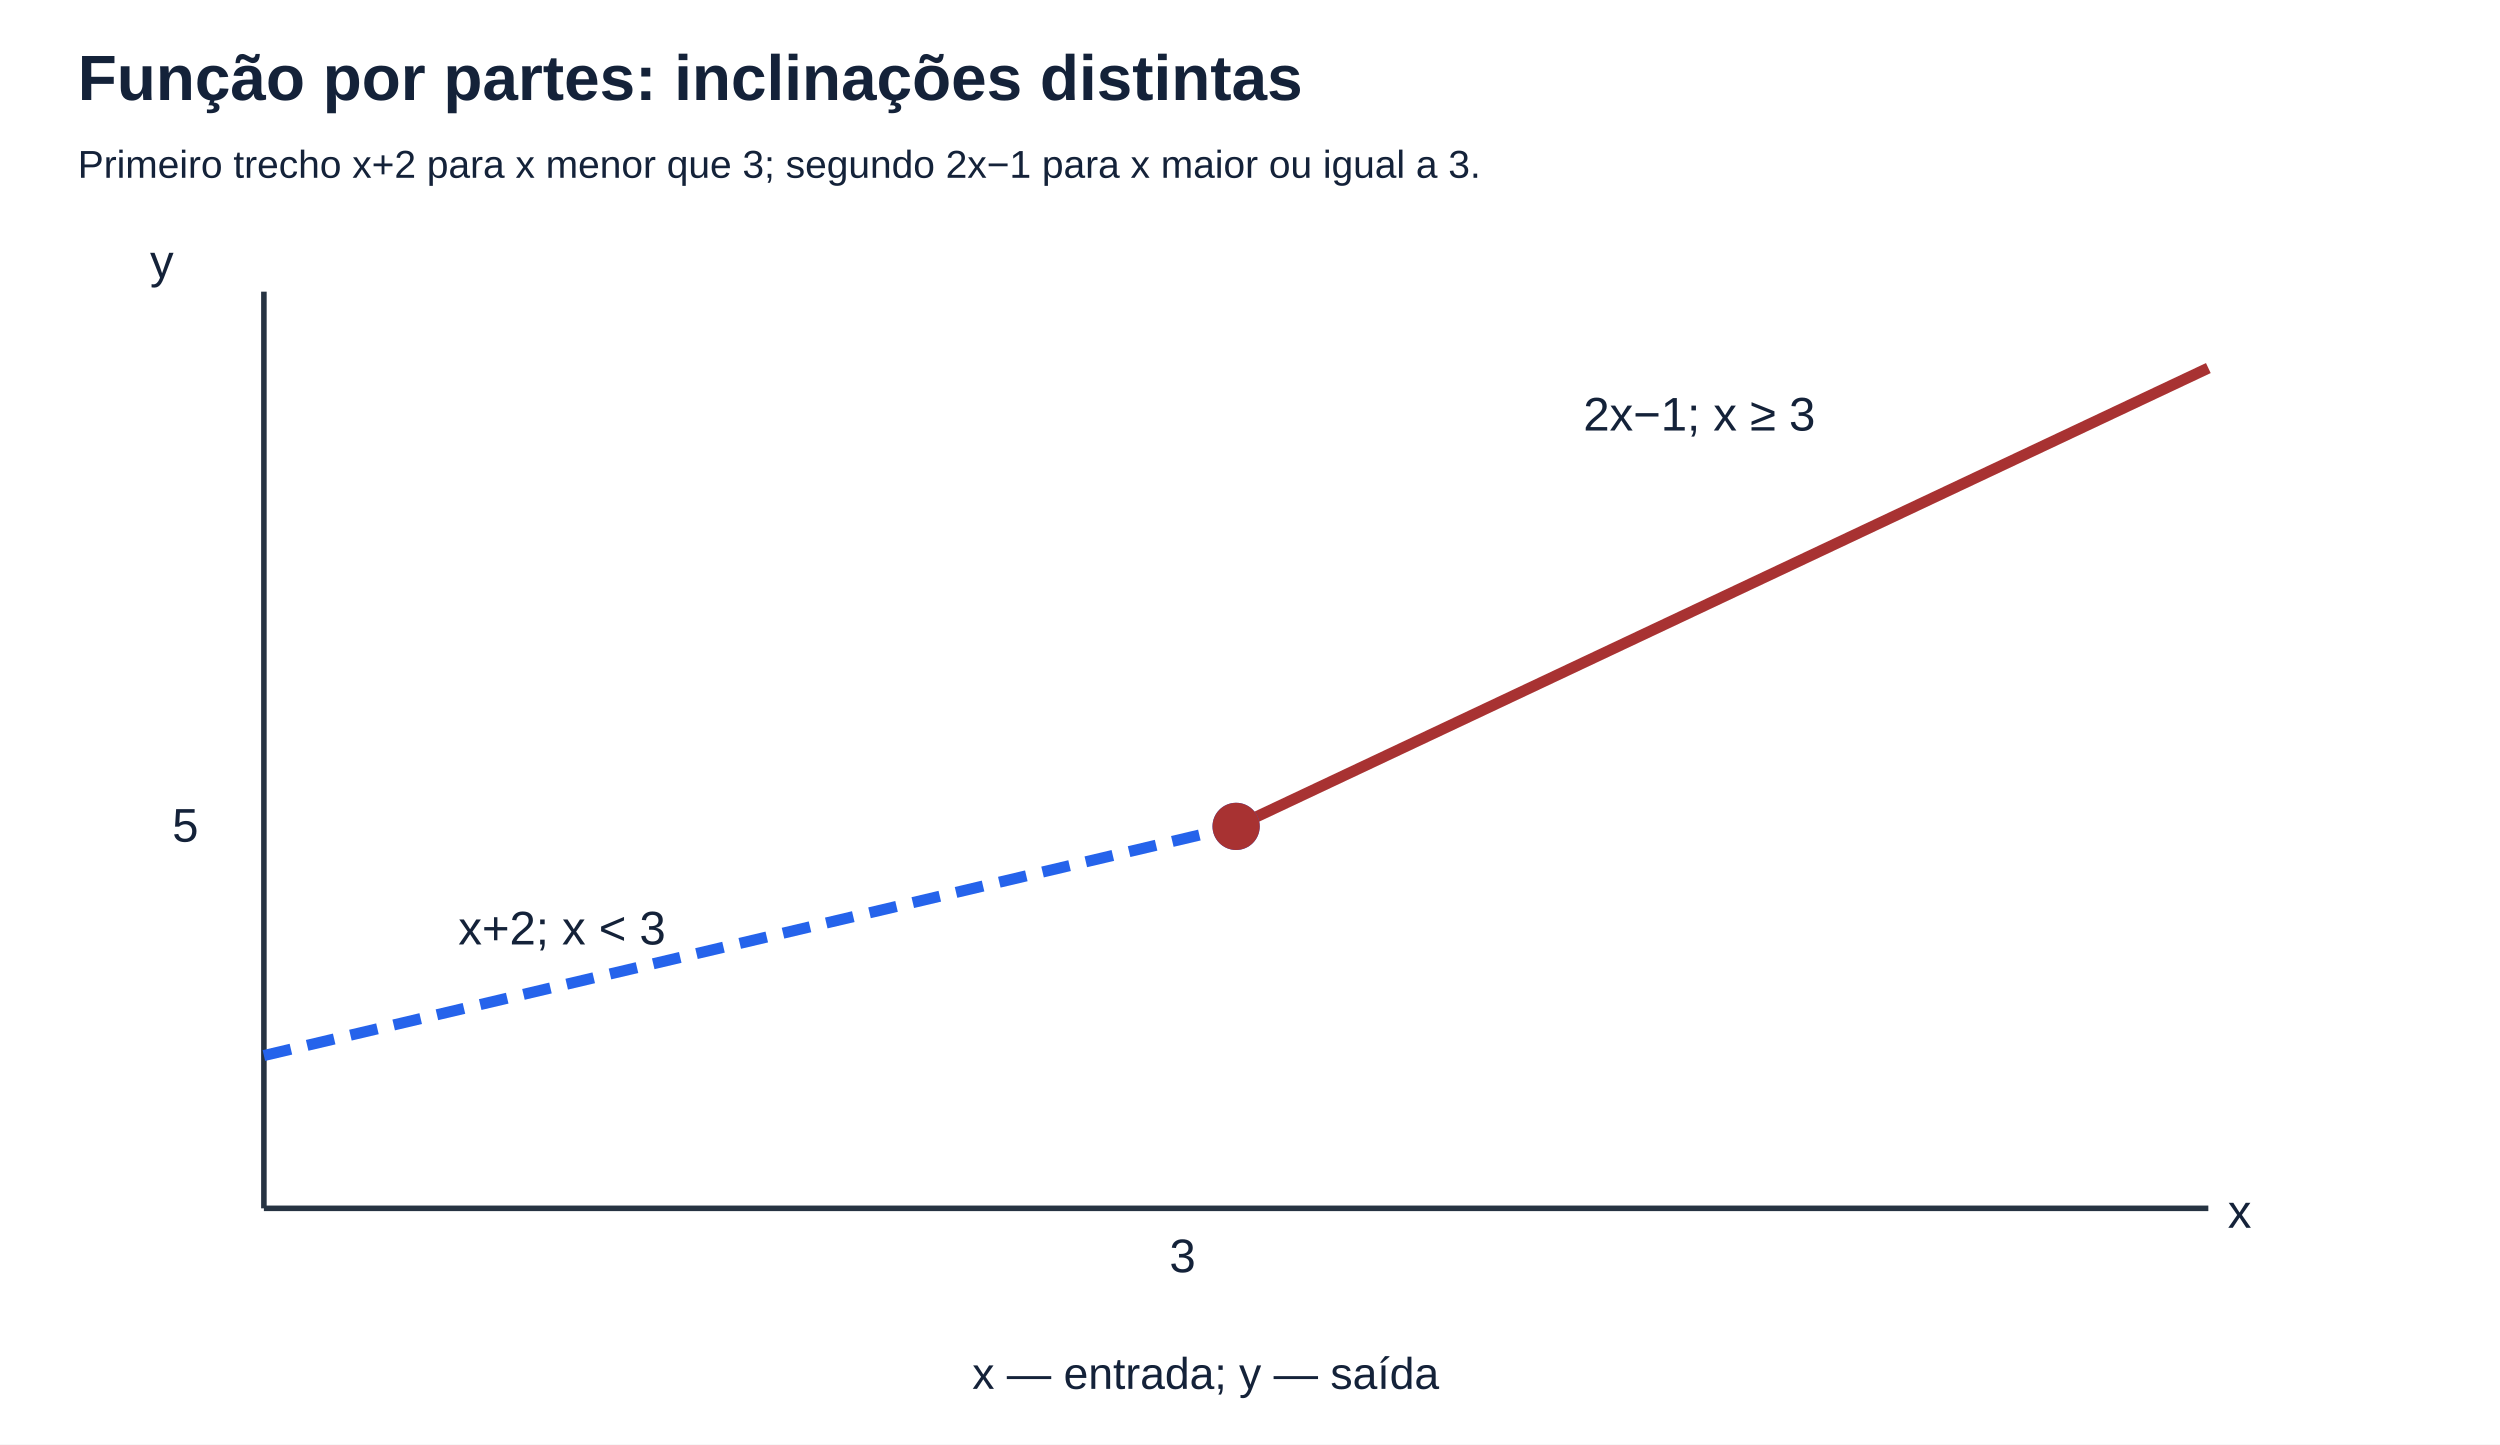
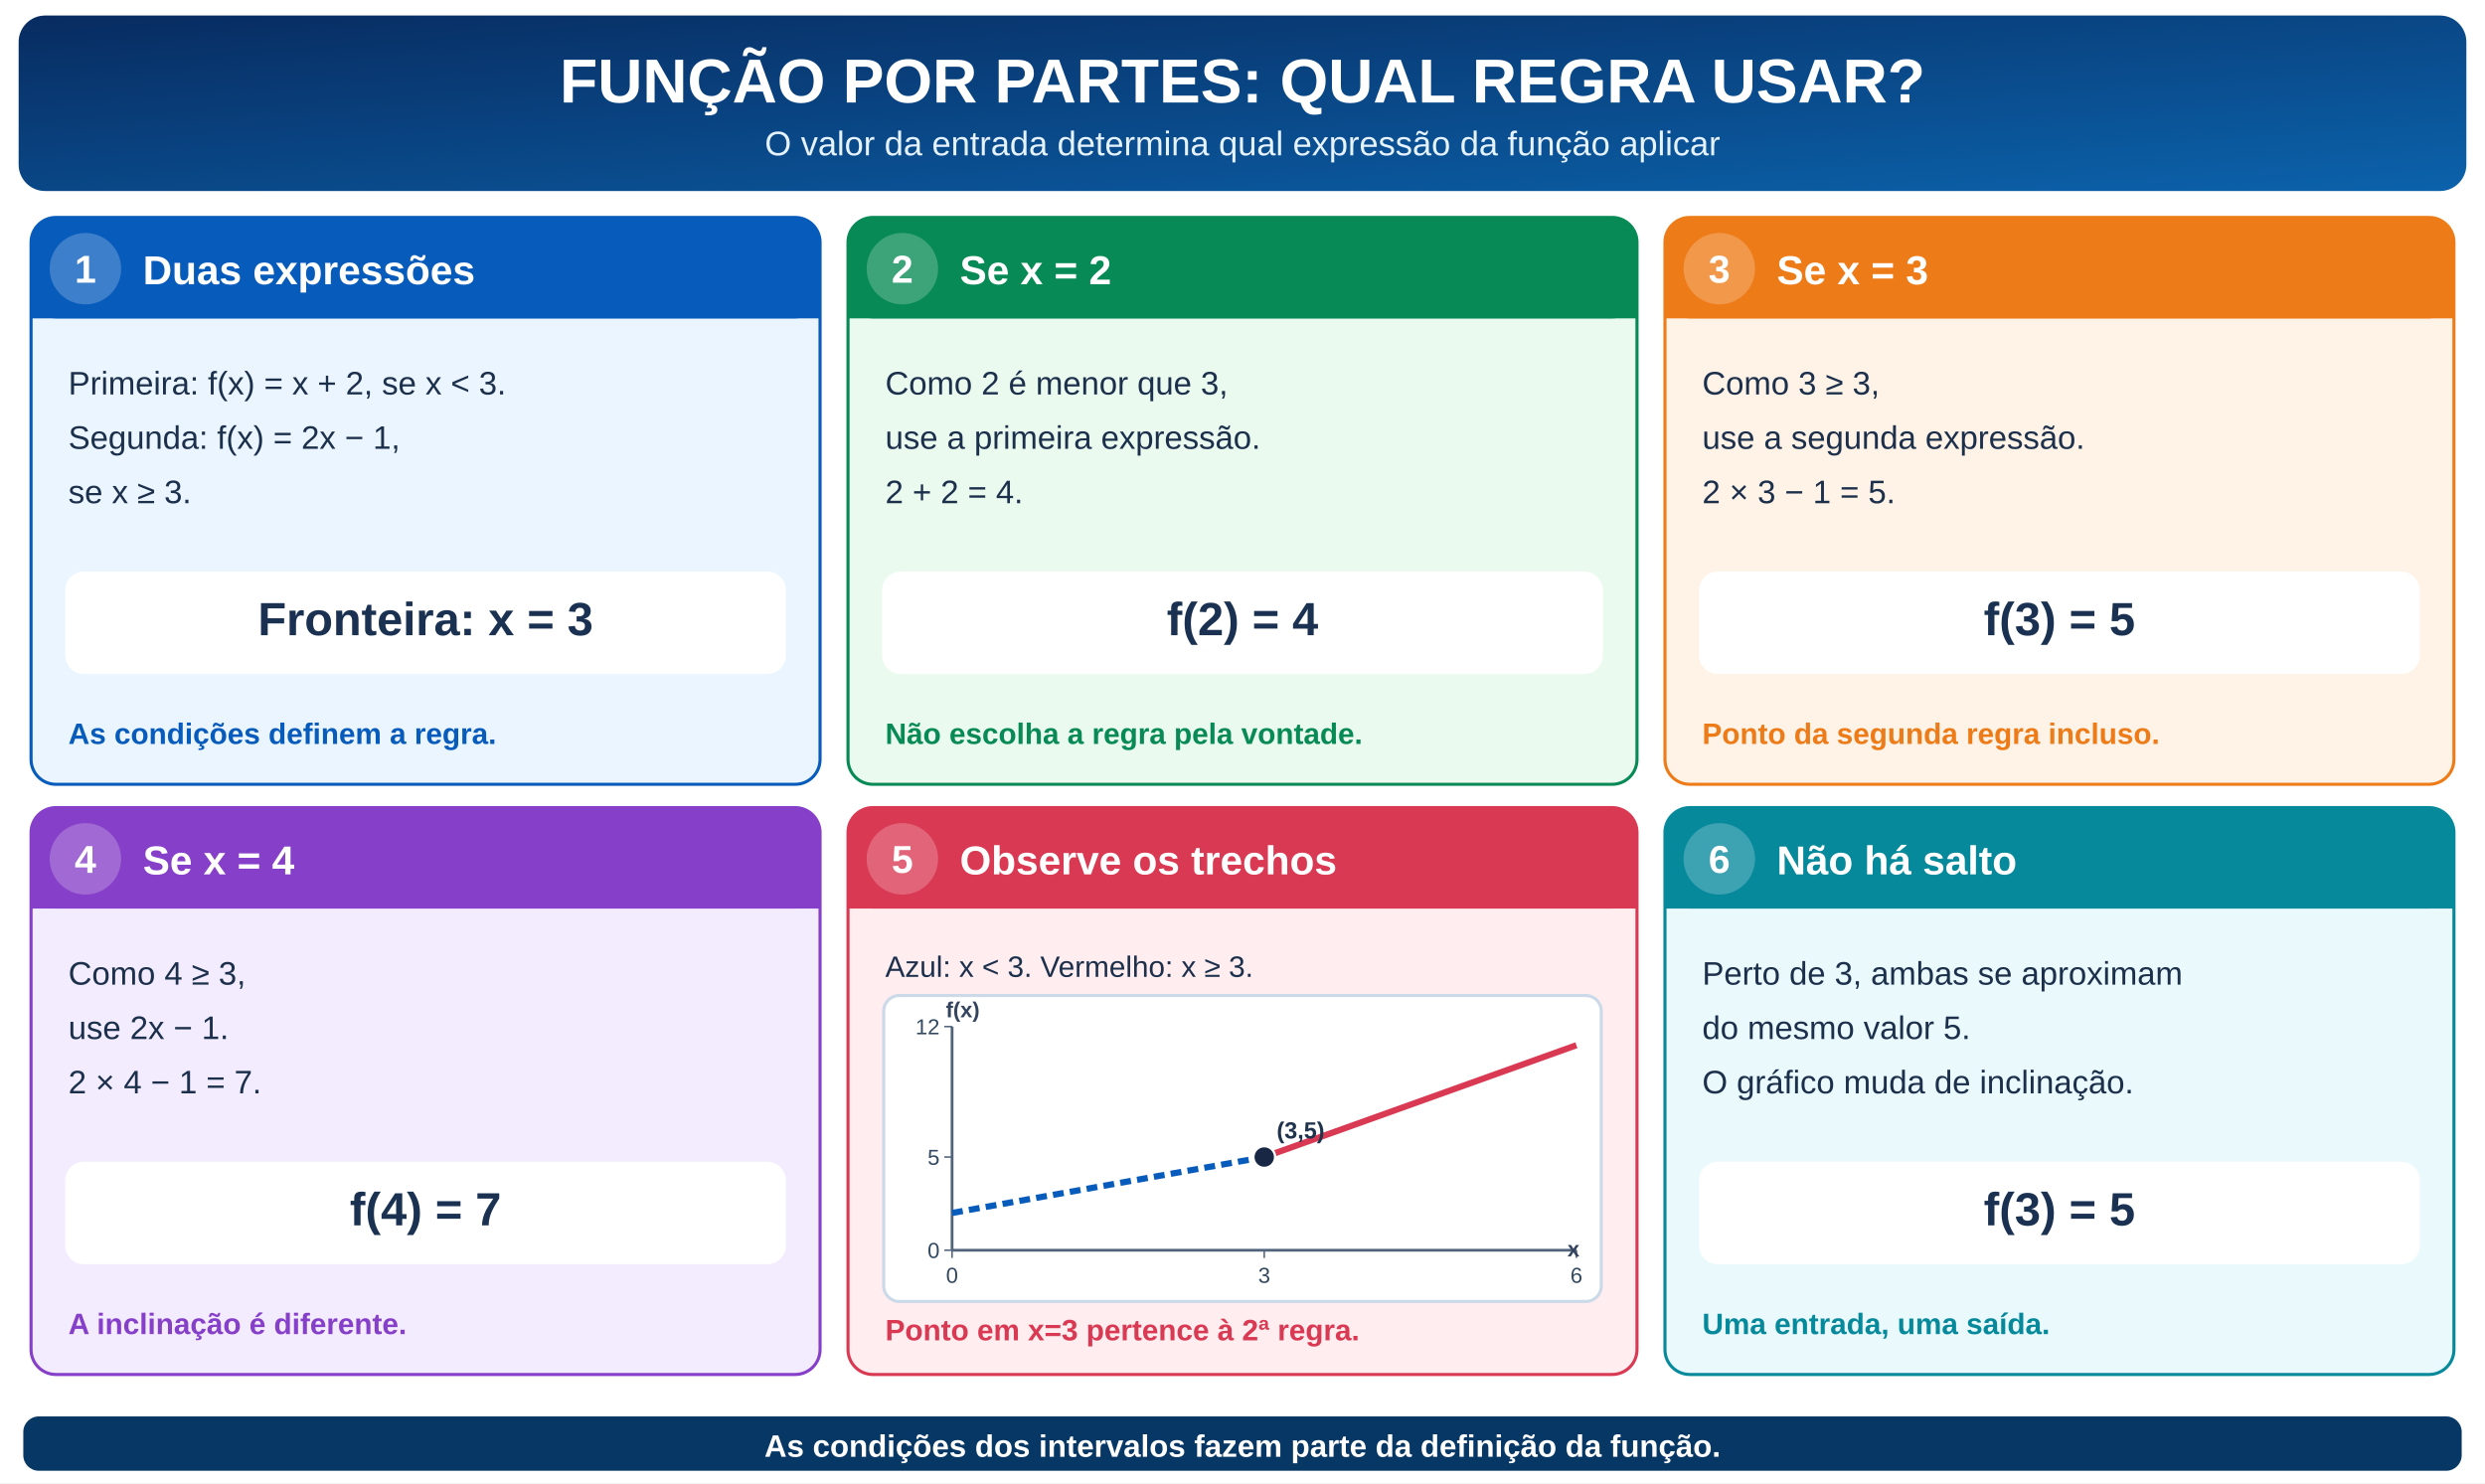
- <svg xmlns="http://www.w3.org/2000/svg" viewBox="0 0 900 520" role="img" aria-labelledby="t d">
-   <rect width="900" height="520" fill="#fff" />
-   <g fill="#142239" font-family="Arial,sans-serif">
-     <text x="28" y="36" font-weight="bold" font-size="23">Função por partes: inclinações distintas</text>
-     <text x="28" y="64" font-size="14">Primeiro trecho x+2 para x menor que 3; segundo 2x−1 para x maior ou igual a 3.</text>
-   </g>
-   <g stroke="#263342" stroke-width="2" fill="none">
-     <path d="M95 435 H795 M95 435 V105" />
-   </g>
-   <text x="54" y="100" font-family="Arial,sans-serif" font-size="17" fill="#142239">y</text>
-   <text x="802" y="442" font-family="Arial,sans-serif" font-size="17" fill="#142239">x</text>
-   <text x="421" y="458" font-family="Arial,sans-serif" font-size="17" fill="#142239">3</text>
-   <text x="62" y="303" font-family="Arial,sans-serif" font-size="17" fill="#142239">5</text>
-   <path d="M95.0 380.0 L445.0 297.5" fill="none" stroke="#2563eb" stroke-width="4" stroke-dasharray="10 6" />
-   <path d="M445.0 297.5 L795.0 132.5" fill="none" stroke="#a83232" stroke-width="4" />
-   <circle cx="445.0" cy="297.5" r="7" stroke="#2563eb" stroke-width="3" fill="#fff" />
-   <circle cx="445.0" cy="297.5" r="7" stroke="#a83232" stroke-width="3" fill="#a83232" />
-   <text x="165" y="340" font-family="Arial,sans-serif" font-size="17" fill="#142239">x+2; x &lt; 3</text>
-   <text x="570" y="155" font-family="Arial,sans-serif" font-size="17" fill="#142239">2x−1; x ≥ 3</text>
-   <g font-family="Arial,sans-serif" font-size="16" fill="#142239">
-     <text x="350" y="500">x — entrada; y — saída</text>
-   </g>
+ <svg xmlns="http://www.w3.org/2000/svg" viewBox="0 0 1600 955" role="img" aria-labelledby="title desc">
+   <rect x="0" y="0" width="1600" height="955" rx="0" fill="#fff" />
+   <defs>
+     <linearGradient id="blue" x1="0" y1="0" x2="1" y2="1">
+       <stop offset="0" stop-color="#082c61" />
+       <stop offset="1" stop-color="#0b62ab" />
+     </linearGradient>
+   </defs>
+   <rect x="12" y="10" width="1576" height="113" rx="17" fill="url(#blue)" />
+   <text x="800" y="66" text-anchor="middle" font-family="Arial,DejaVu Sans,sans-serif" font-size="40" font-weight="700" fill="#fff">FUNÇÃO POR PARTES: QUAL REGRA USAR?</text>
+   <text x="800" y="100" text-anchor="middle" font-family="Arial,DejaVu Sans,sans-serif" font-size="22" font-weight="400" fill="#e5f2ff">O valor da entrada determina qual expressão da função aplicar</text>
+   <rect x="20" y="140" width="508" height="365" rx="16" fill="#ebf5ff" stroke="#075bbb" stroke-width="2" />
+   <rect x="20" y="140" width="508" height="65" rx="16" fill="#075bbb" />
+   <rect x="20" y="189" width="508" height="16" rx="0" fill="#075bbb" />
+   <circle cx="55" cy="173" r="23" fill="#fff" opacity=".22" />
+   <text x="55" y="182" text-anchor="middle" font-family="Arial,DejaVu Sans,sans-serif" font-size="25" font-weight="700" fill="#fff">1</text>
+   <text x="92" y="183" text-anchor="start" font-family="Arial,DejaVu Sans,sans-serif" font-size="26" font-weight="700" fill="#fff">Duas expressões</text>
+   <text x="44" y="254" text-anchor="start" font-family="Arial,DejaVu Sans,sans-serif" font-size="21" font-weight="400" fill="#1c304c">Primeira: f(x) = x + 2, se x &lt; 3.</text>
+   <text x="44" y="289" text-anchor="start" font-family="Arial,DejaVu Sans,sans-serif" font-size="21" font-weight="400" fill="#1c304c">Segunda: f(x) = 2x − 1,</text>
+   <text x="44" y="324" text-anchor="start" font-family="Arial,DejaVu Sans,sans-serif" font-size="21" font-weight="400" fill="#1c304c">se x ≥ 3.</text>
+   <rect x="42" y="368" width="464" height="66" rx="12" fill="#fff" />
+   <text x="274" y="409" text-anchor="middle" font-family="Arial,DejaVu Sans,sans-serif" font-size="30" font-weight="700" fill="#1a3151">Fronteira: x = 3</text>
+   <text x="44" y="479" text-anchor="start" font-family="Arial,DejaVu Sans,sans-serif" font-size="19" font-weight="700" fill="#075bbb">As condições definem a regra.</text>
+   <rect x="546" y="140" width="508" height="365" rx="16" fill="#ebfaef" stroke="#078a55" stroke-width="2" />
+   <rect x="546" y="140" width="508" height="65" rx="16" fill="#078a55" />
+   <rect x="546" y="189" width="508" height="16" rx="0" fill="#078a55" />
+   <circle cx="581" cy="173" r="23" fill="#fff" opacity=".22" />
+   <text x="581" y="182" text-anchor="middle" font-family="Arial,DejaVu Sans,sans-serif" font-size="25" font-weight="700" fill="#fff">2</text>
+   <text x="618" y="183" text-anchor="start" font-family="Arial,DejaVu Sans,sans-serif" font-size="26" font-weight="700" fill="#fff">Se x = 2</text>
+   <text x="570" y="254" text-anchor="start" font-family="Arial,DejaVu Sans,sans-serif" font-size="21" font-weight="400" fill="#1c304c">Como 2 é menor que 3,</text>
+   <text x="570" y="289" text-anchor="start" font-family="Arial,DejaVu Sans,sans-serif" font-size="21" font-weight="400" fill="#1c304c">use a primeira expressão.</text>
+   <text x="570" y="324" text-anchor="start" font-family="Arial,DejaVu Sans,sans-serif" font-size="21" font-weight="400" fill="#1c304c">2 + 2 = 4.</text>
+   <rect x="568" y="368" width="464" height="66" rx="12" fill="#fff" />
+   <text x="800" y="409" text-anchor="middle" font-family="Arial,DejaVu Sans,sans-serif" font-size="30" font-weight="700" fill="#1a3151">f(2) = 4</text>
+   <text x="570" y="479" text-anchor="start" font-family="Arial,DejaVu Sans,sans-serif" font-size="19" font-weight="700" fill="#078a55">Não escolha a regra pela vontade.</text>
+   <rect x="1072" y="140" width="508" height="365" rx="16" fill="#fff2e6" stroke="#ed7b18" stroke-width="2" />
+   <rect x="1072" y="140" width="508" height="65" rx="16" fill="#ed7b18" />
+   <rect x="1072" y="189" width="508" height="16" rx="0" fill="#ed7b18" />
+   <circle cx="1107" cy="173" r="23" fill="#fff" opacity=".22" />
+   <text x="1107" y="182" text-anchor="middle" font-family="Arial,DejaVu Sans,sans-serif" font-size="25" font-weight="700" fill="#fff">3</text>
+   <text x="1144" y="183" text-anchor="start" font-family="Arial,DejaVu Sans,sans-serif" font-size="26" font-weight="700" fill="#fff">Se x = 3</text>
+   <text x="1096" y="254" text-anchor="start" font-family="Arial,DejaVu Sans,sans-serif" font-size="21" font-weight="400" fill="#1c304c">Como 3 ≥ 3,</text>
+   <text x="1096" y="289" text-anchor="start" font-family="Arial,DejaVu Sans,sans-serif" font-size="21" font-weight="400" fill="#1c304c">use a segunda expressão.</text>
+   <text x="1096" y="324" text-anchor="start" font-family="Arial,DejaVu Sans,sans-serif" font-size="21" font-weight="400" fill="#1c304c">2 × 3 − 1 = 5.</text>
+   <rect x="1094" y="368" width="464" height="66" rx="12" fill="#fff" />
+   <text x="1326" y="409" text-anchor="middle" font-family="Arial,DejaVu Sans,sans-serif" font-size="30" font-weight="700" fill="#1a3151">f(3) = 5</text>
+   <text x="1096" y="479" text-anchor="start" font-family="Arial,DejaVu Sans,sans-serif" font-size="19" font-weight="700" fill="#ed7b18">Ponto da segunda regra incluso.</text>
+   <rect x="20" y="520" width="508" height="365" rx="16" fill="#f3ecff" stroke="#863fc8" stroke-width="2" />
+   <rect x="20" y="520" width="508" height="65" rx="16" fill="#863fc8" />
+   <rect x="20" y="569" width="508" height="16" rx="0" fill="#863fc8" />
+   <circle cx="55" cy="553" r="23" fill="#fff" opacity=".22" />
+   <text x="55" y="562" text-anchor="middle" font-family="Arial,DejaVu Sans,sans-serif" font-size="25" font-weight="700" fill="#fff">4</text>
+   <text x="92" y="563" text-anchor="start" font-family="Arial,DejaVu Sans,sans-serif" font-size="26" font-weight="700" fill="#fff">Se x = 4</text>
+   <text x="44" y="634" text-anchor="start" font-family="Arial,DejaVu Sans,sans-serif" font-size="21" font-weight="400" fill="#1c304c">Como 4 ≥ 3,</text>
+   <text x="44" y="669" text-anchor="start" font-family="Arial,DejaVu Sans,sans-serif" font-size="21" font-weight="400" fill="#1c304c">use 2x − 1.</text>
+   <text x="44" y="704" text-anchor="start" font-family="Arial,DejaVu Sans,sans-serif" font-size="21" font-weight="400" fill="#1c304c">2 × 4 − 1 = 7.</text>
+   <rect x="42" y="748" width="464" height="66" rx="12" fill="#fff" />
+   <text x="274" y="789" text-anchor="middle" font-family="Arial,DejaVu Sans,sans-serif" font-size="30" font-weight="700" fill="#1a3151">f(4) = 7</text>
+   <text x="44" y="859" text-anchor="start" font-family="Arial,DejaVu Sans,sans-serif" font-size="19" font-weight="700" fill="#863fc8">A inclinação é diferente.</text>
+   <rect x="546" y="520" width="508" height="365" rx="16" fill="#ffedef" stroke="#d93952" stroke-width="2" />
+   <rect x="546" y="520" width="508" height="65" rx="16" fill="#d93952" />
+   <rect x="546" y="569" width="508" height="16" rx="0" fill="#d93952" />
+   <circle cx="581" cy="553" r="23" fill="#fff" opacity=".22" />
+   <text x="581" y="562" text-anchor="middle" font-family="Arial,DejaVu Sans,sans-serif" font-size="25" font-weight="700" fill="#fff">5</text>
+   <text x="618" y="563" text-anchor="start" font-family="Arial,DejaVu Sans,sans-serif" font-size="26" font-weight="700" fill="#fff">Observe os trechos</text>
+   <text x="570" y="629" text-anchor="start" font-family="Arial,DejaVu Sans,sans-serif" font-size="19" font-weight="400" fill="#1c304c">Azul: x &lt; 3. Vermelho: x ≥ 3.</text>
+   <rect x="569" y="641" width="462" height="197" rx="10" fill="#fff" stroke="#cbd9e9" stroke-width="2" />
+   <line x1="613" y1="661" x2="613" y2="805" stroke="#51647c" stroke-width="1.8" />
+   <line x1="613" y1="805" x2="1015" y2="805" stroke="#51647c" stroke-width="1.8" />
+   <line x1="613" y1="805" x2="613" y2="810" stroke="#52647e" stroke-width="1" />
+   <text x="613" y="826" text-anchor="middle" font-family="Arial,DejaVu Sans,sans-serif" font-size="14" font-weight="400" fill="#334961">0</text>
+   <line x1="814" y1="805" x2="814" y2="810" stroke="#52647e" stroke-width="1" />
+   <text x="814" y="826" text-anchor="middle" font-family="Arial,DejaVu Sans,sans-serif" font-size="14" font-weight="400" fill="#334961">3</text>
+   <line x1="1015" y1="805" x2="1015" y2="810" stroke="#52647e" stroke-width="1" />
+   <text x="1015" y="826" text-anchor="middle" font-family="Arial,DejaVu Sans,sans-serif" font-size="14" font-weight="400" fill="#334961">6</text>
+   <line x1="608" y1="805" x2="613" y2="805" stroke="#52647e" stroke-width="1" />
+   <text x="605" y="810" text-anchor="end" font-family="Arial,DejaVu Sans,sans-serif" font-size="14" font-weight="400" fill="#334961">0</text>
+   <line x1="608" y1="745" x2="613" y2="745" stroke="#52647e" stroke-width="1" />
+   <text x="605" y="750" text-anchor="end" font-family="Arial,DejaVu Sans,sans-serif" font-size="14" font-weight="400" fill="#334961">5</text>
+   <line x1="608" y1="661" x2="613" y2="661" stroke="#52647e" stroke-width="1" />
+   <text x="605" y="666" text-anchor="end" font-family="Arial,DejaVu Sans,sans-serif" font-size="14" font-weight="400" fill="#334961">12</text>
+   <text x="1017" y="809" text-anchor="end" font-family="Arial,DejaVu Sans,sans-serif" font-size="14" font-weight="700" fill="#34445e">x</text>
+   <text x="609" y="655" text-anchor="start" font-family="Arial,DejaVu Sans,sans-serif" font-size="14" font-weight="700" fill="#34445e">f(x)</text>
+   <polyline points="613.0,781.0 814.0,745.0" fill="none" stroke="#075bbb" stroke-width="4" stroke-dasharray="7 4" />
+   <polyline points="814.0,745.0 1015.0,673.0" fill="none" stroke="#d93952" stroke-width="4" />
+   <circle cx="814" cy="745" r="5.3" fill="#d93952" stroke="#fff" stroke-width="1.4" />
+   <circle cx="814" cy="745" r="7" fill="#172744" stroke="#fff" stroke-width="1.5" />
+   <text x="822" y="733" text-anchor="start" font-family="Arial,DejaVu Sans,sans-serif" font-size="15" font-weight="700" fill="#20334d">(3,5)</text>
+   <text x="570" y="863" text-anchor="start" font-family="Arial,DejaVu Sans,sans-serif" font-size="19" font-weight="700" fill="#d93952">Ponto em x=3 pertence à 2ª regra.</text>
+   <rect x="1072" y="520" width="508" height="365" rx="16" fill="#e9f9fc" stroke="#07899c" stroke-width="2" />
+   <rect x="1072" y="520" width="508" height="65" rx="16" fill="#07899c" />
+   <rect x="1072" y="569" width="508" height="16" rx="0" fill="#07899c" />
+   <circle cx="1107" cy="553" r="23" fill="#fff" opacity=".22" />
+   <text x="1107" y="562" text-anchor="middle" font-family="Arial,DejaVu Sans,sans-serif" font-size="25" font-weight="700" fill="#fff">6</text>
+   <text x="1144" y="563" text-anchor="start" font-family="Arial,DejaVu Sans,sans-serif" font-size="26" font-weight="700" fill="#fff">Não há salto</text>
+   <text x="1096" y="634" text-anchor="start" font-family="Arial,DejaVu Sans,sans-serif" font-size="21" font-weight="400" fill="#1c304c">Perto de 3, ambas se aproximam</text>
+   <text x="1096" y="669" text-anchor="start" font-family="Arial,DejaVu Sans,sans-serif" font-size="21" font-weight="400" fill="#1c304c">do mesmo valor 5.</text>
+   <text x="1096" y="704" text-anchor="start" font-family="Arial,DejaVu Sans,sans-serif" font-size="21" font-weight="400" fill="#1c304c">O gráfico muda de inclinação.</text>
+   <rect x="1094" y="748" width="464" height="66" rx="12" fill="#fff" />
+   <text x="1326" y="789" text-anchor="middle" font-family="Arial,DejaVu Sans,sans-serif" font-size="30" font-weight="700" fill="#1a3151">f(3) = 5</text>
+   <text x="1096" y="859" text-anchor="start" font-family="Arial,DejaVu Sans,sans-serif" font-size="19" font-weight="700" fill="#07899c">Uma entrada, uma saída.</text>
+   <rect x="15" y="912" width="1570" height="35" rx="10" fill="#073765" />
+   <text x="800" y="938" text-anchor="middle" font-family="Arial,DejaVu Sans,sans-serif" font-size="20" font-weight="700" fill="#fff">As condições dos intervalos fazem parte da definição da função.</text>
</svg>
